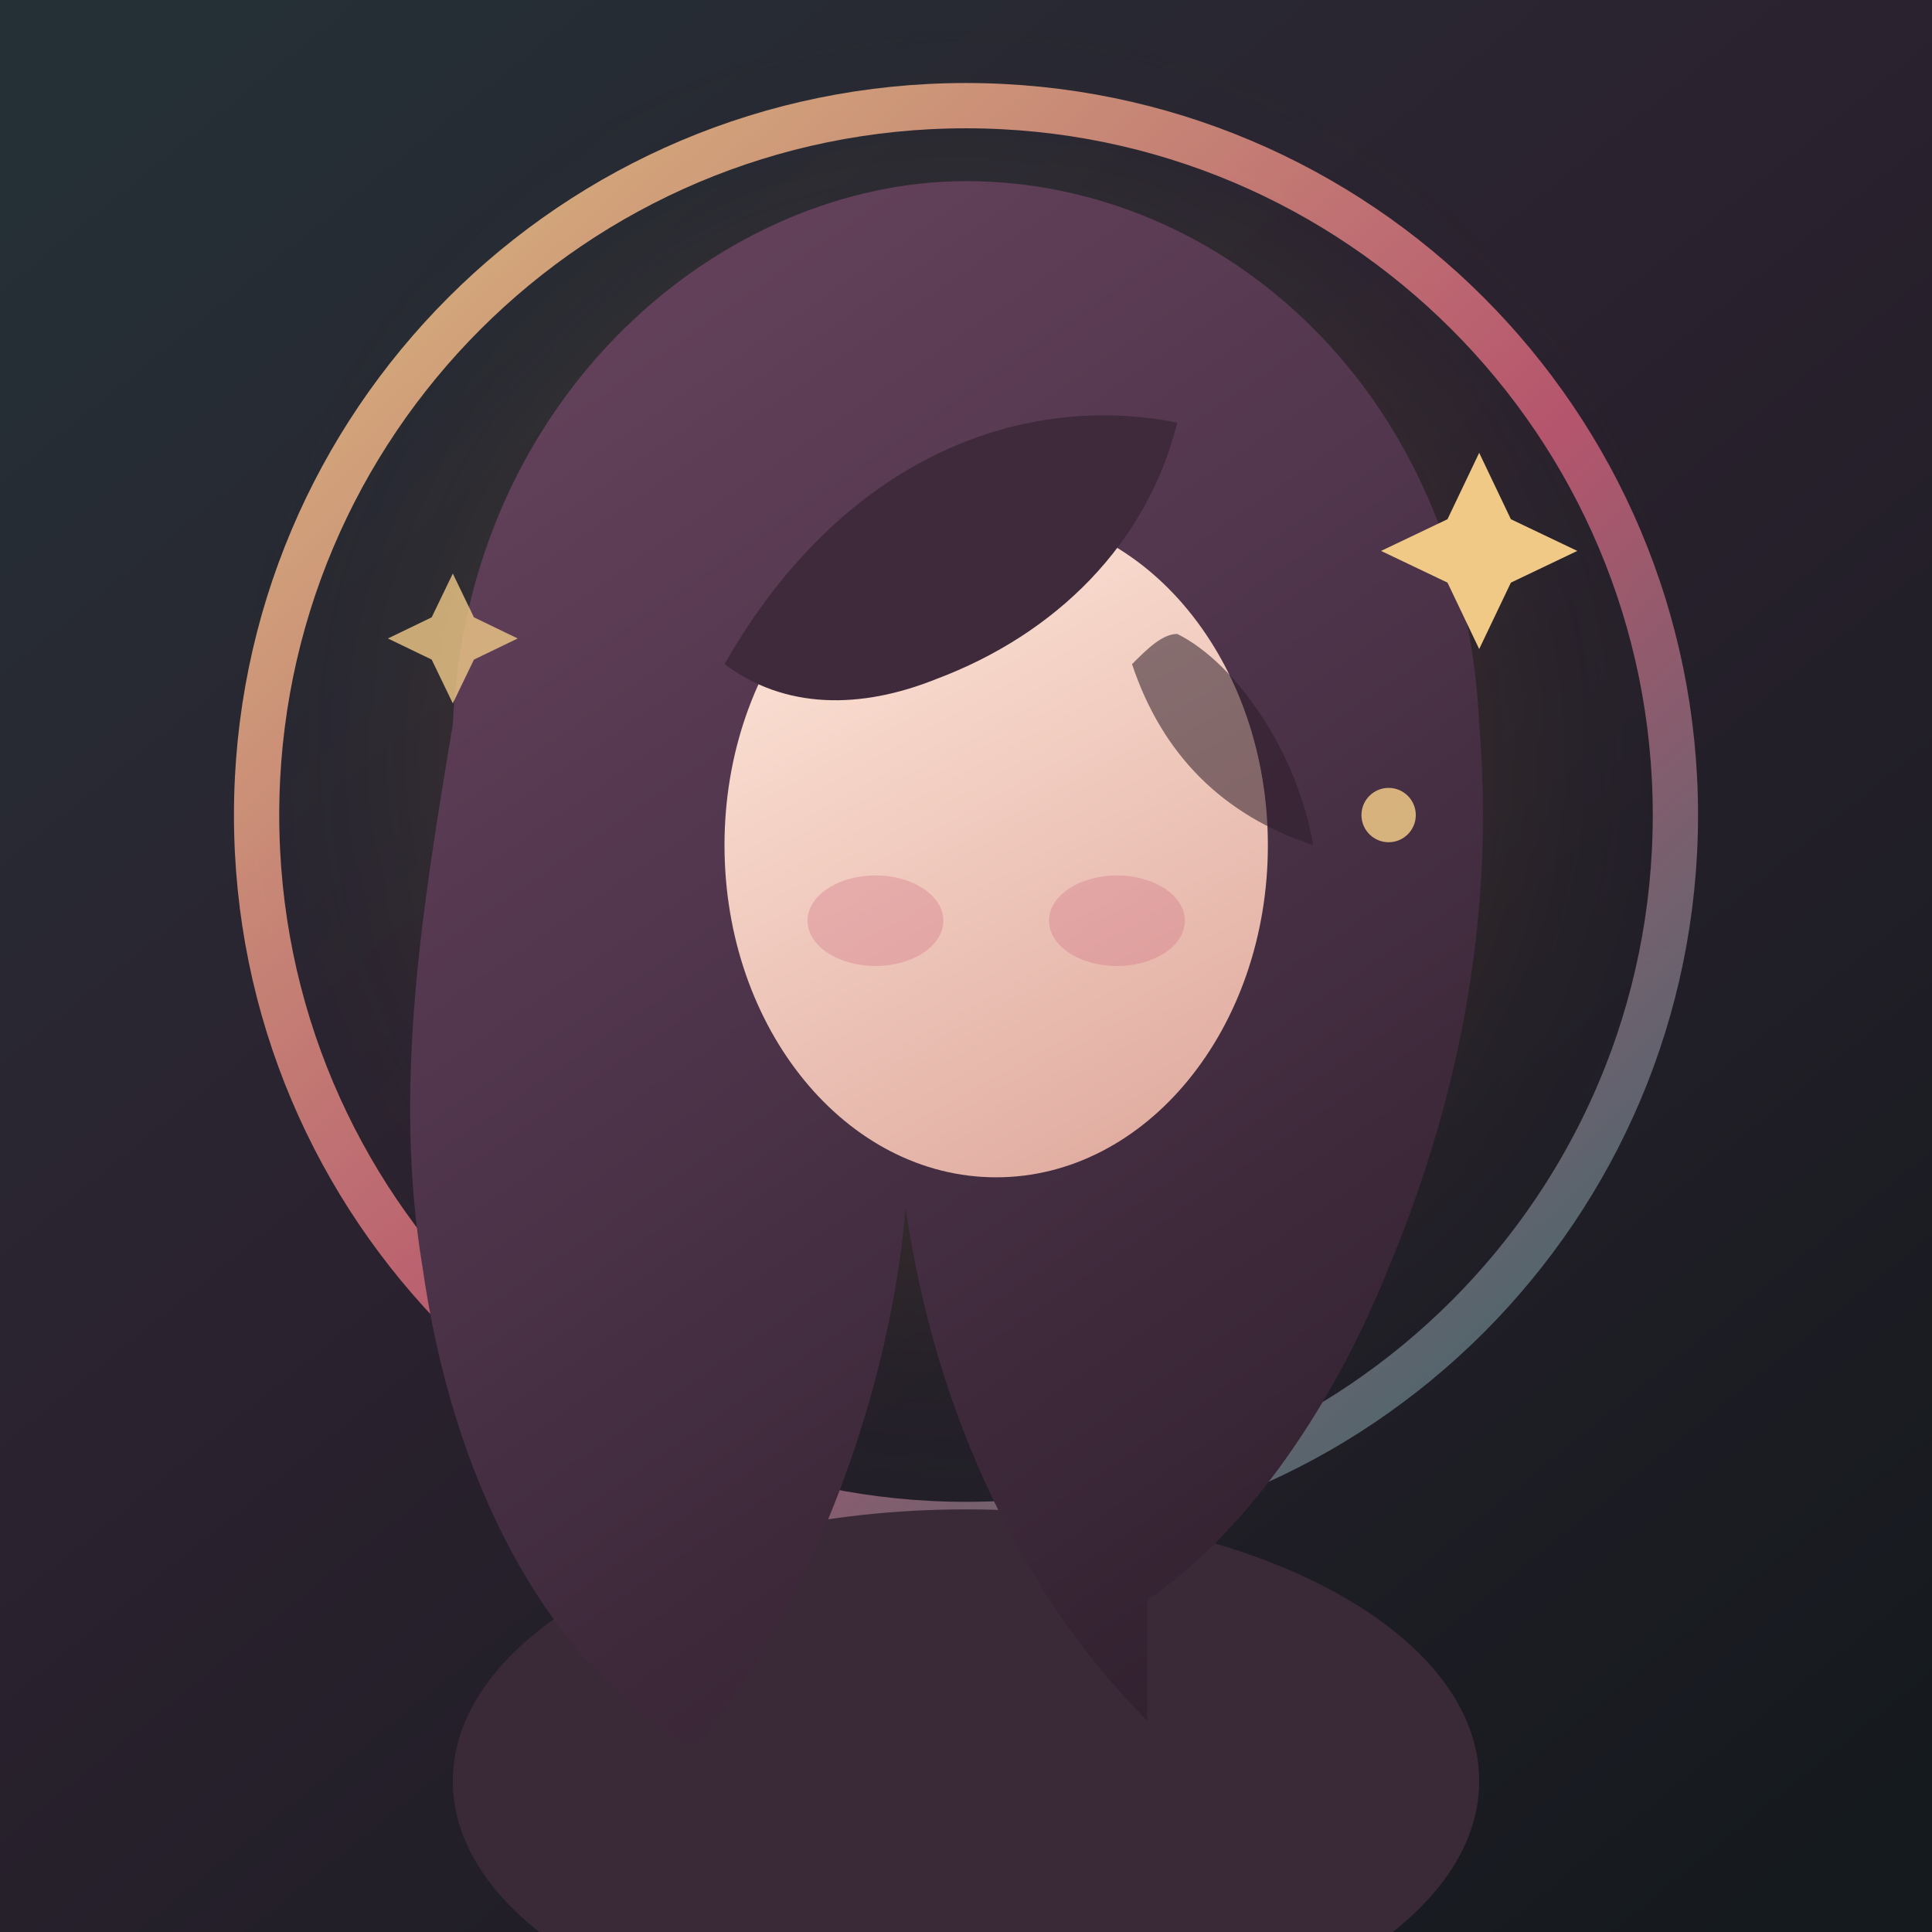
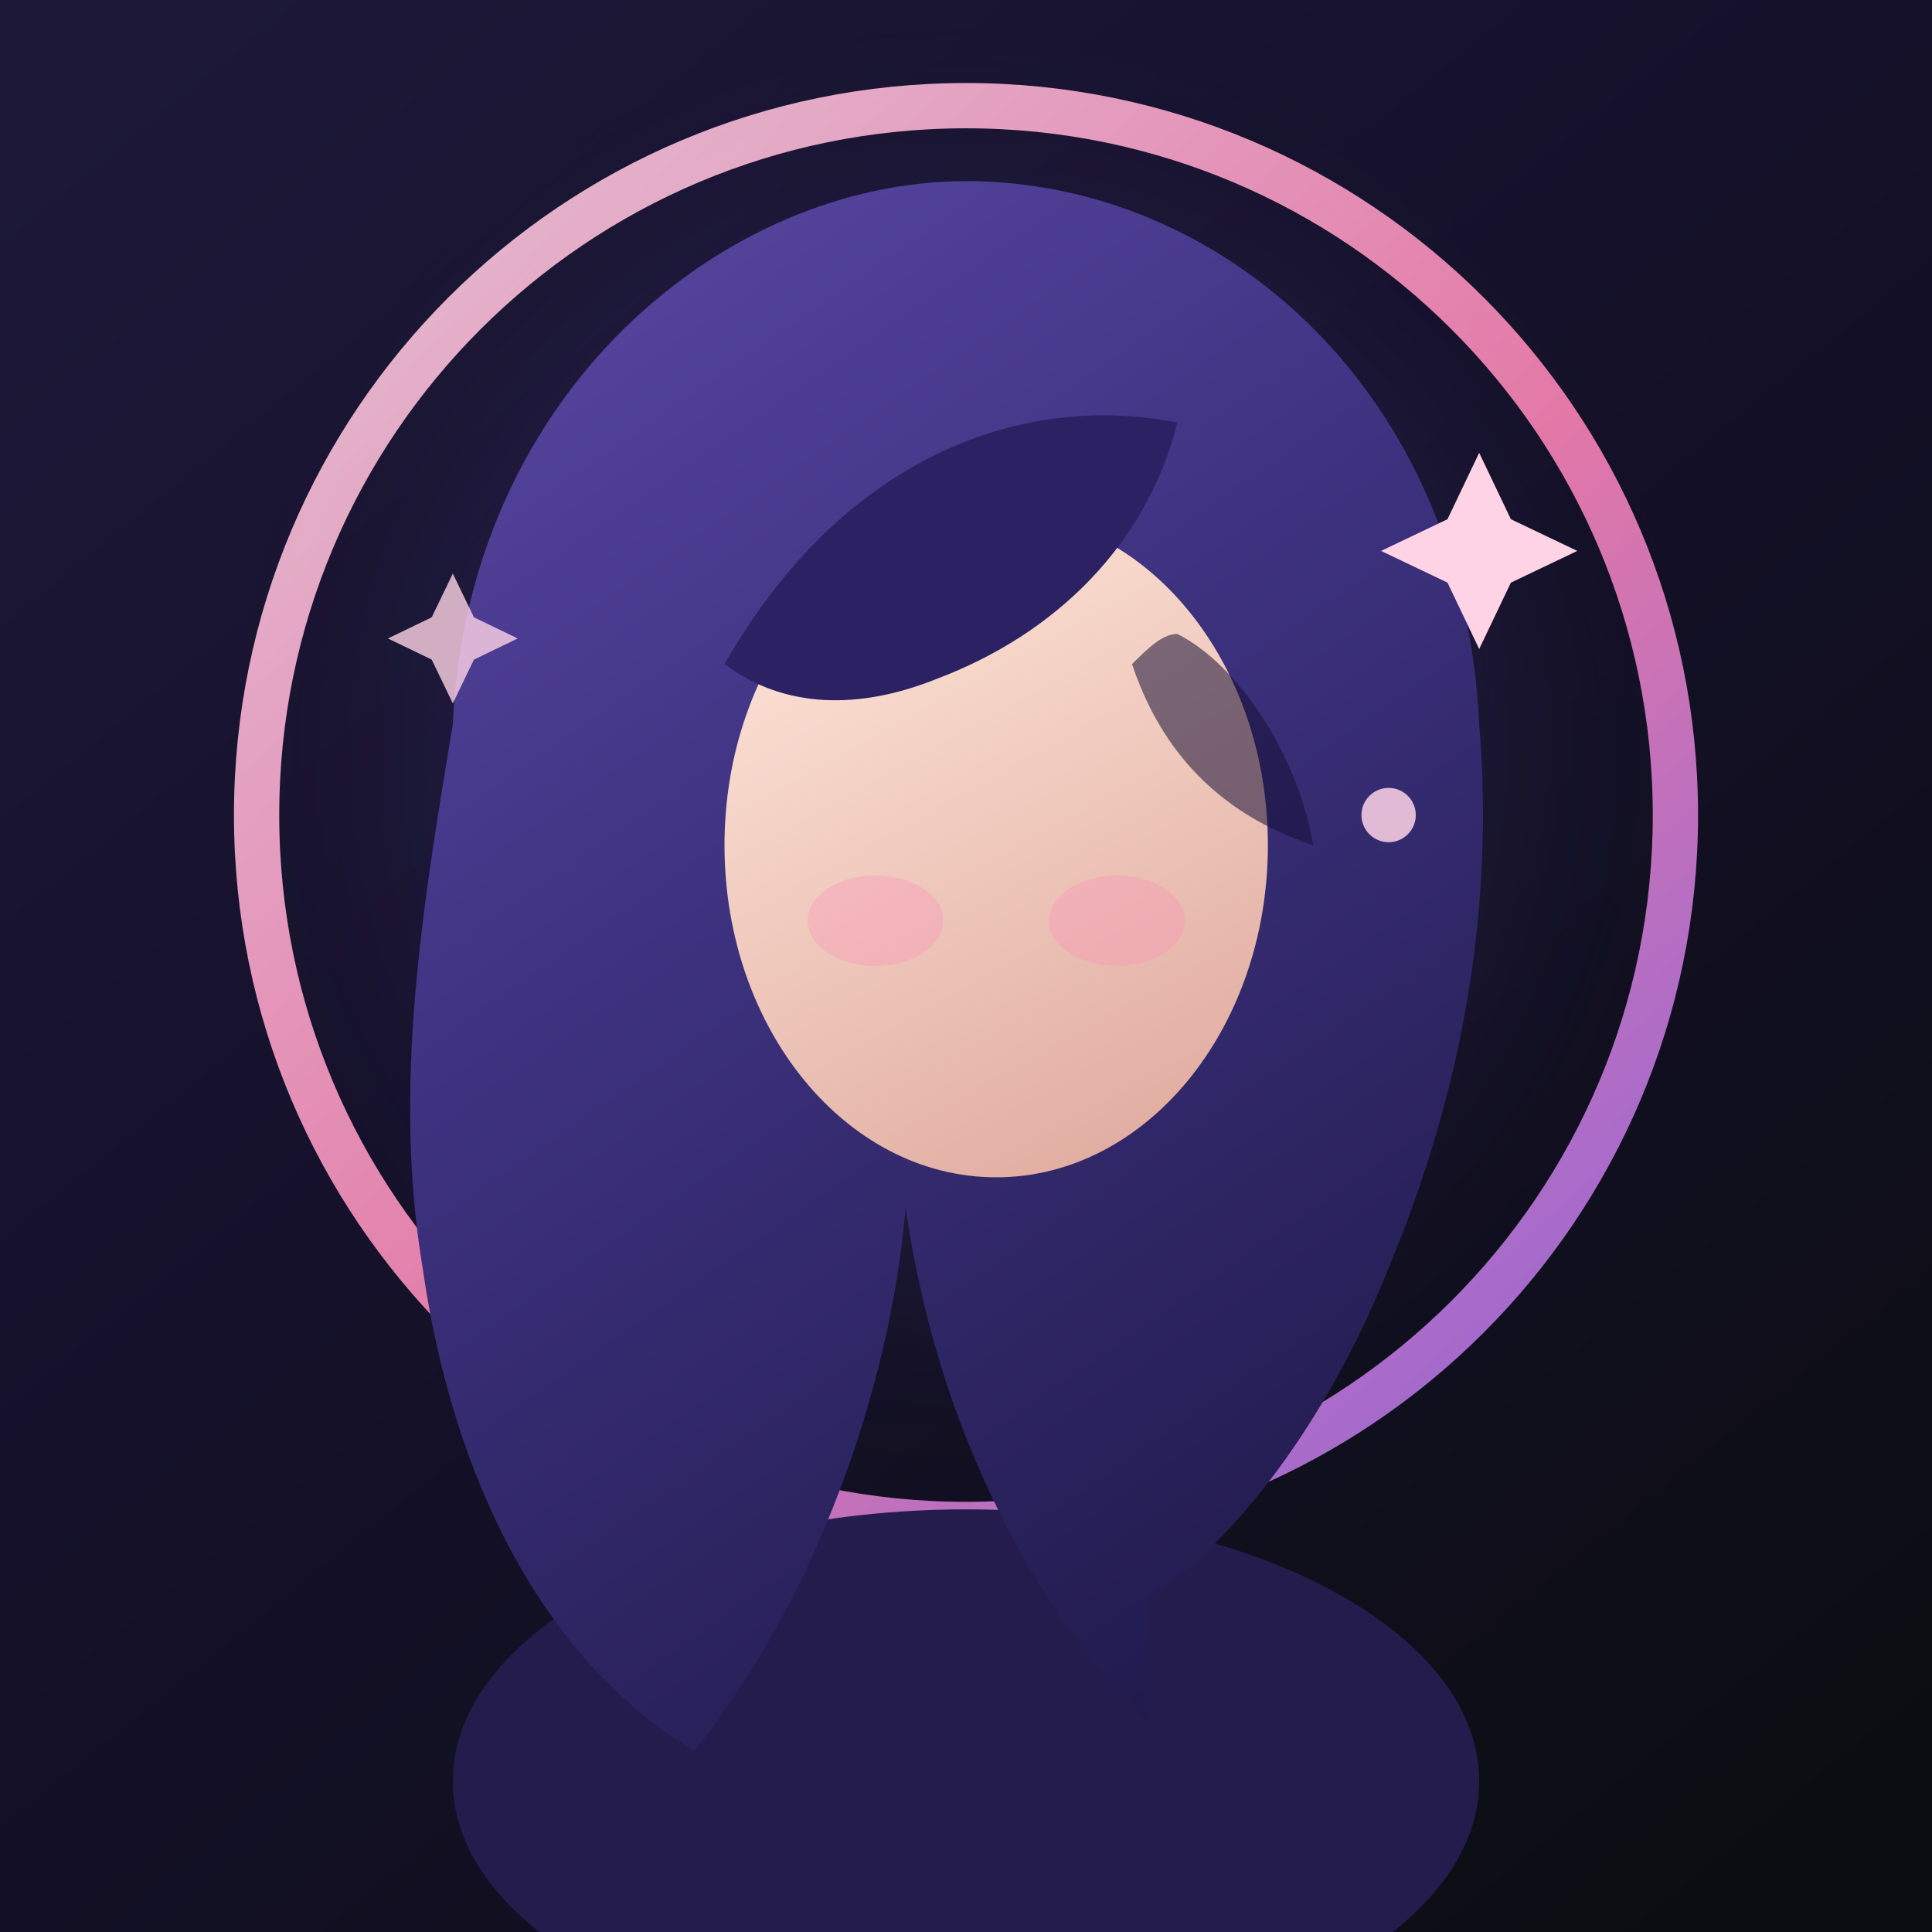
<svg xmlns="http://www.w3.org/2000/svg" viewBox="0 0 128 128" role="img" aria-hidden="true">
  <defs>
    <linearGradient id="bg" x1="12" y1="0" x2="116" y2="128" gradientUnits="userSpaceOnUse">
-       <stop offset="0%" stop-color="#243036" />
-       <stop offset="42%" stop-color="#2b222f" />
-       <stop offset="100%" stop-color="#151a1e" />
+       <stop offset="0%" stop-color="#1d1838" />
+       <stop offset="42%" stop-color="#15112b" />
+       <stop offset="100%" stop-color="#0c0d12" />
    </linearGradient>
    <linearGradient id="hair" x1="28" y1="12" x2="100" y2="116" gradientUnits="userSpaceOnUse">
-       <stop offset="0%" stop-color="#6a455f" />
-       <stop offset="40%" stop-color="#51364d" />
-       <stop offset="100%" stop-color="#2a1c28" />
+       <stop offset="0%" stop-color="#5b49a6" />
+       <stop offset="40%" stop-color="#3e3280" />
+       <stop offset="100%" stop-color="#1a1540" />
    </linearGradient>
    <linearGradient id="face" x1="52" y1="34" x2="82" y2="88" gradientUnits="userSpaceOnUse">
      <stop offset="0%" stop-color="#ffe8db" />
      <stop offset="100%" stop-color="#d99c91" />
    </linearGradient>
    <linearGradient id="ring" x1="18" y1="14" x2="110" y2="114" gradientUnits="userSpaceOnUse">
-       <stop offset="0%" stop-color="#f0c987" />
-       <stop offset="50%" stop-color="#c85c76" />
-       <stop offset="100%" stop-color="#167a78" />
+       <stop offset="0%" stop-color="#ffd3e6" />
+       <stop offset="50%" stop-color="#ff86b8" />
+       <stop offset="100%" stop-color="#8b6cff" />
    </linearGradient>
    <radialGradient id="glow" cx="64" cy="50" r="50" gradientUnits="userSpaceOnUse">
-       <stop offset="0%" stop-color="#c85c76" stop-opacity="0.34" />
-       <stop offset="55%" stop-color="#c6923c" stop-opacity="0.12" />
-       <stop offset="100%" stop-color="#151a1e" stop-opacity="0" />
+       <stop offset="0%" stop-color="#ff86b8" stop-opacity="0.34" />
+       <stop offset="55%" stop-color="#8b6cff" stop-opacity="0.12" />
+       <stop offset="100%" stop-color="#0c0d12" stop-opacity="0" />
    </radialGradient>
  </defs>
  <rect width="128" height="128" fill="url(#bg)" />
  <circle cx="64" cy="54" r="52" fill="url(#glow)" />
  <circle cx="64" cy="54" r="47" fill="none" stroke="url(#ring)" stroke-width="3" opacity="0.88" />
-   <ellipse cx="64" cy="118" rx="34" ry="18" fill="#3a2a38" />
+   <ellipse cx="64" cy="118" rx="34" ry="18" fill="#241c4d" />
  <path fill="url(#hair)" d="M30 48c1-22 18-36 34-36 17 0 33 14 34 36 1 12-1 24-6 36-4 10-10 18-16 22v8c-8-8-14-20-16-34-1 12-6 26-14 36-10-6-16-18-18-32-2-12 0-24 2-36z" />
  <ellipse cx="66" cy="56" rx="18" ry="22" fill="url(#face)" />
-   <ellipse cx="58" cy="61" rx="4.5" ry="3" fill="#c85c76" opacity="0.28" />
-   <ellipse cx="74" cy="61" rx="4.5" ry="3" fill="#c85c76" opacity="0.28" />
-   <path fill="#3f2a3b" d="M48 44c8-14 20-18 30-16-2 8-8 14-16 17-5 2-10 2-14-1z" />
-   <path fill="#2b1c28" opacity="0.55" d="M78 42c4 2 8 8 9 14-6-2-10-6-12-12 1-1 2-2 3-2z" />
-   <g fill="#f0c987">
+   <ellipse cx="58" cy="61" rx="4.5" ry="3" fill="#ff86b8" opacity="0.28" />
+   <ellipse cx="74" cy="61" rx="4.5" ry="3" fill="#ff86b8" opacity="0.28" />
+   <path fill="#2c2263" d="M48 44c8-14 20-18 30-16-2 8-8 14-16 17-5 2-10 2-14-1z" />
+   <path fill="#150f35" opacity="0.55" d="M78 42c4 2 8 8 9 14-6-2-10-6-12-12 1-1 2-2 3-2z" />
+   <g fill="#ffd3e6">
    <path d="M98 30l2.1 4.4 4.4 2.1-4.4 2.1-2.1 4.4-2.1-4.4-4.4-2.1 4.4-2.1z" />
    <path d="M30 38l1.4 2.9 2.9 1.4-2.9 1.4-1.4 2.9-1.4-2.9-2.9-1.4 2.9-1.4z" opacity="0.8" />
    <circle cx="92" cy="54" r="1.8" opacity="0.85" />
  </g>
</svg>
